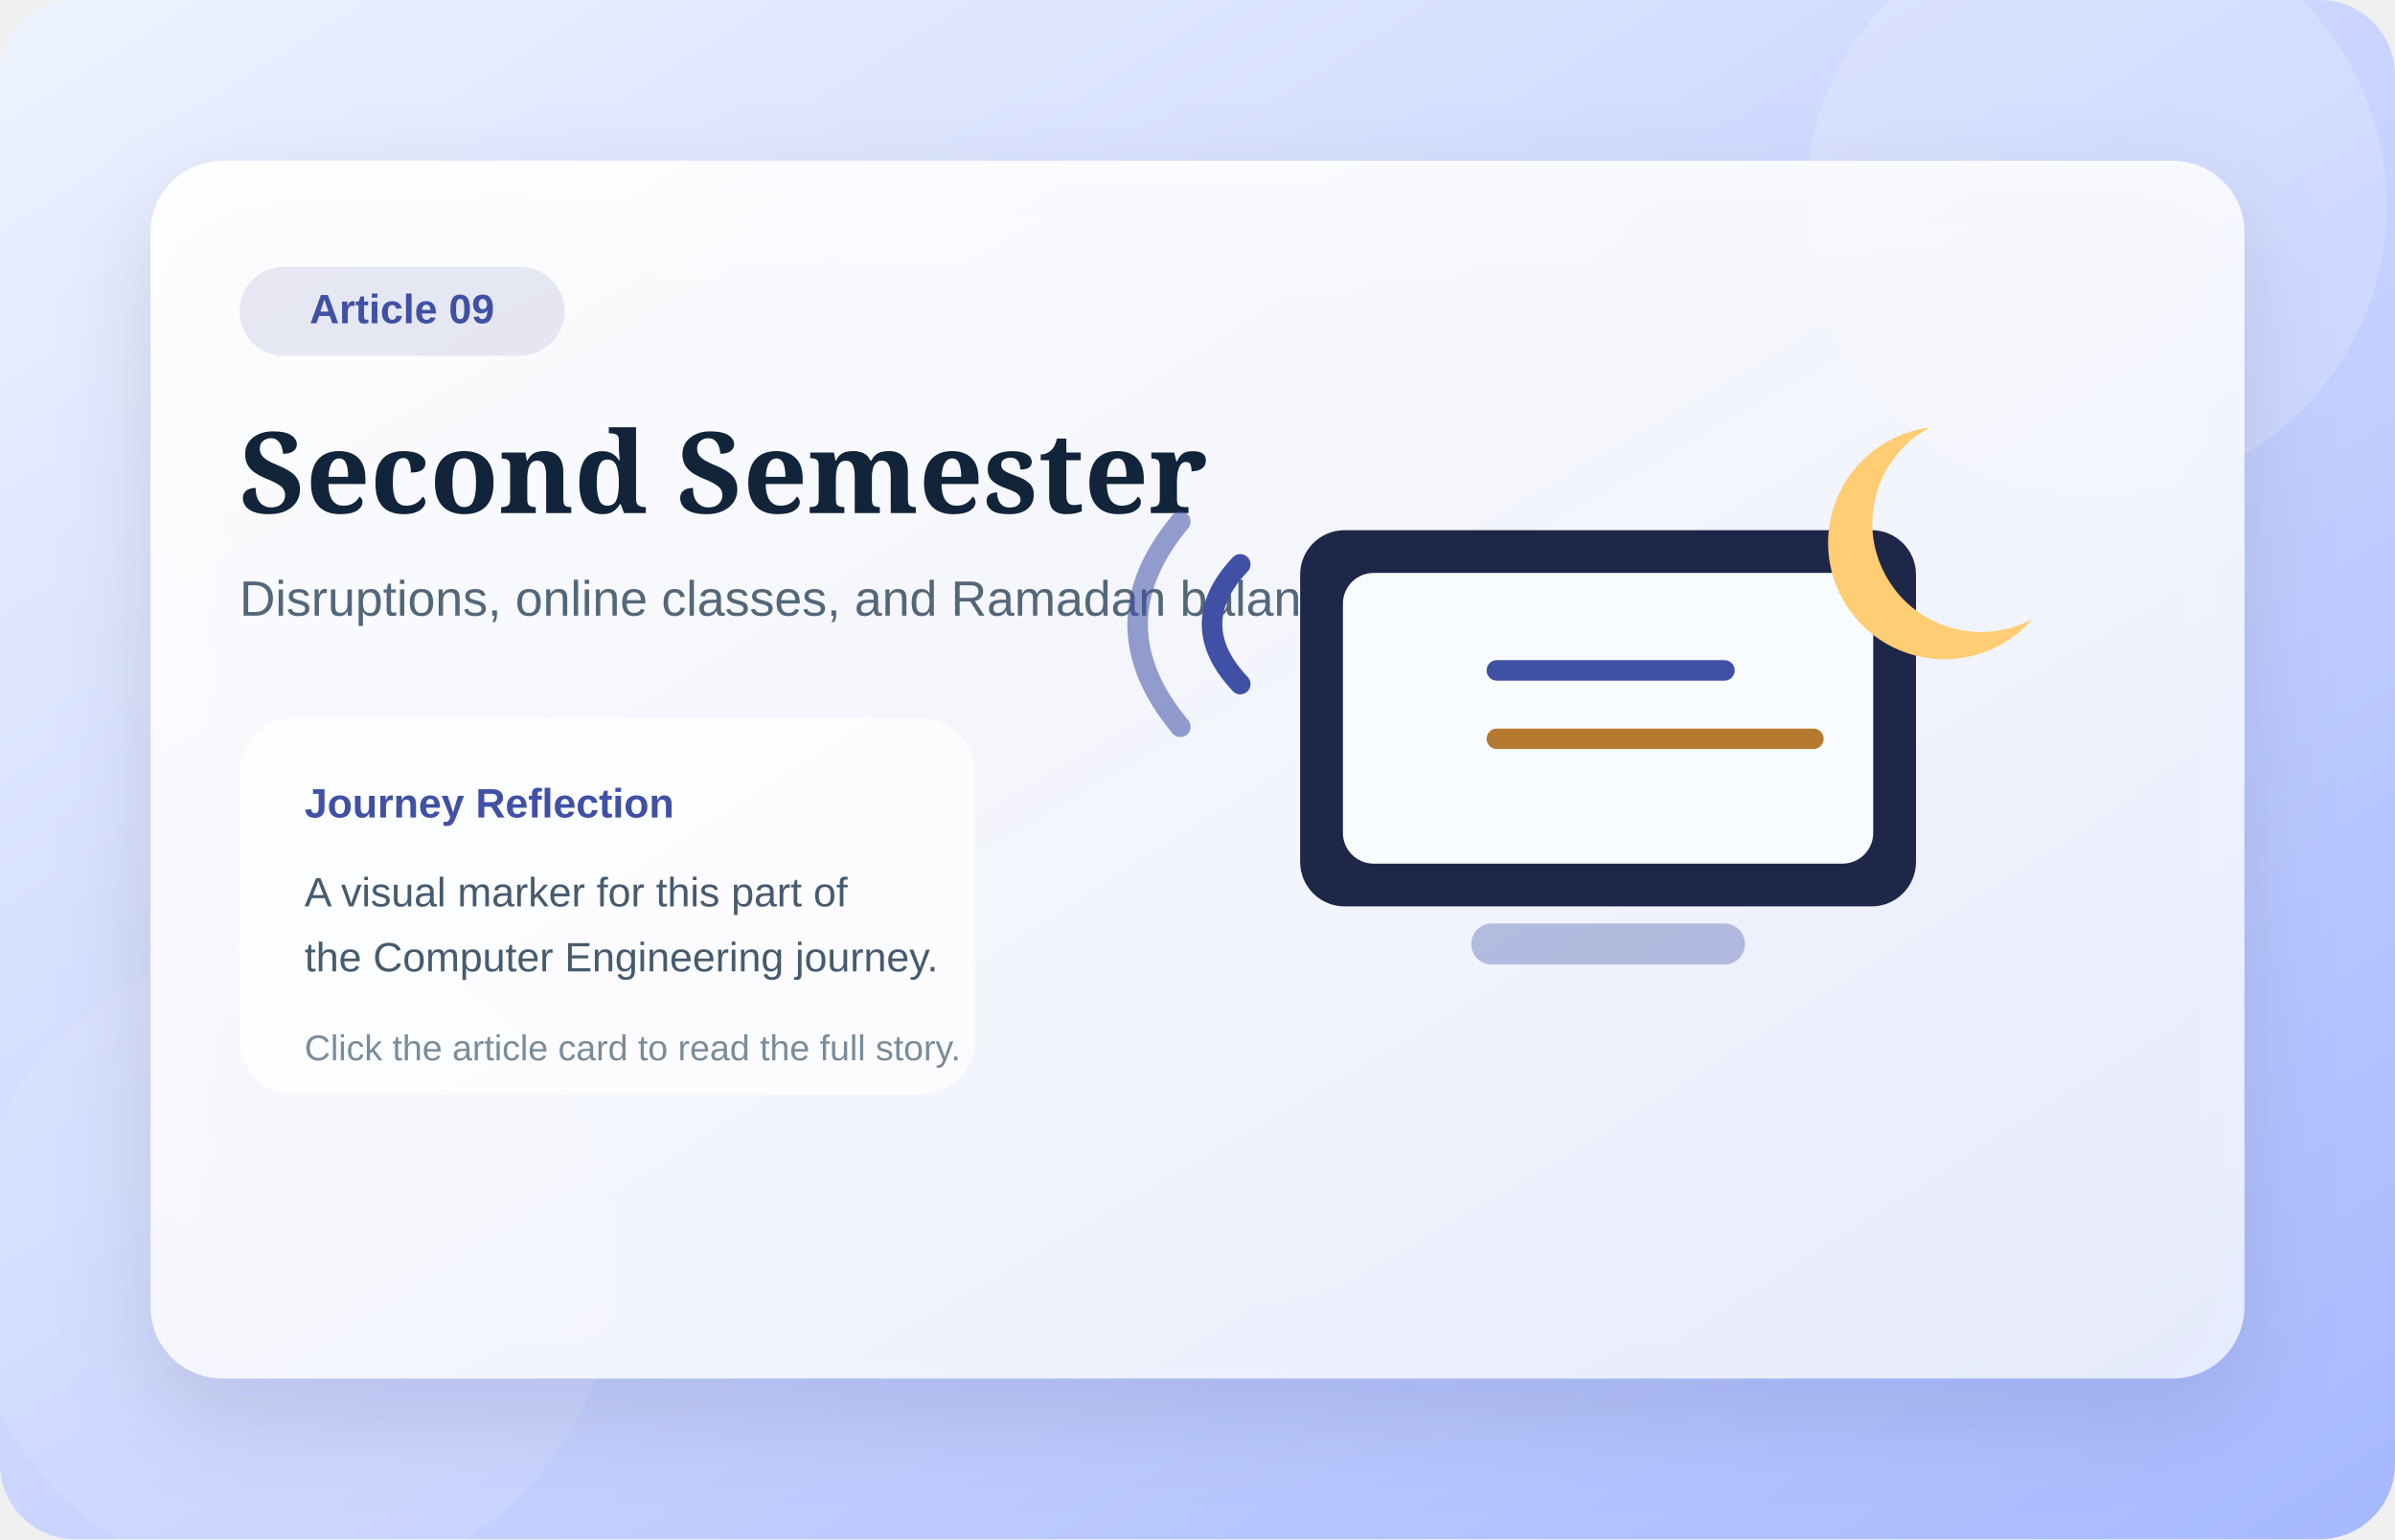
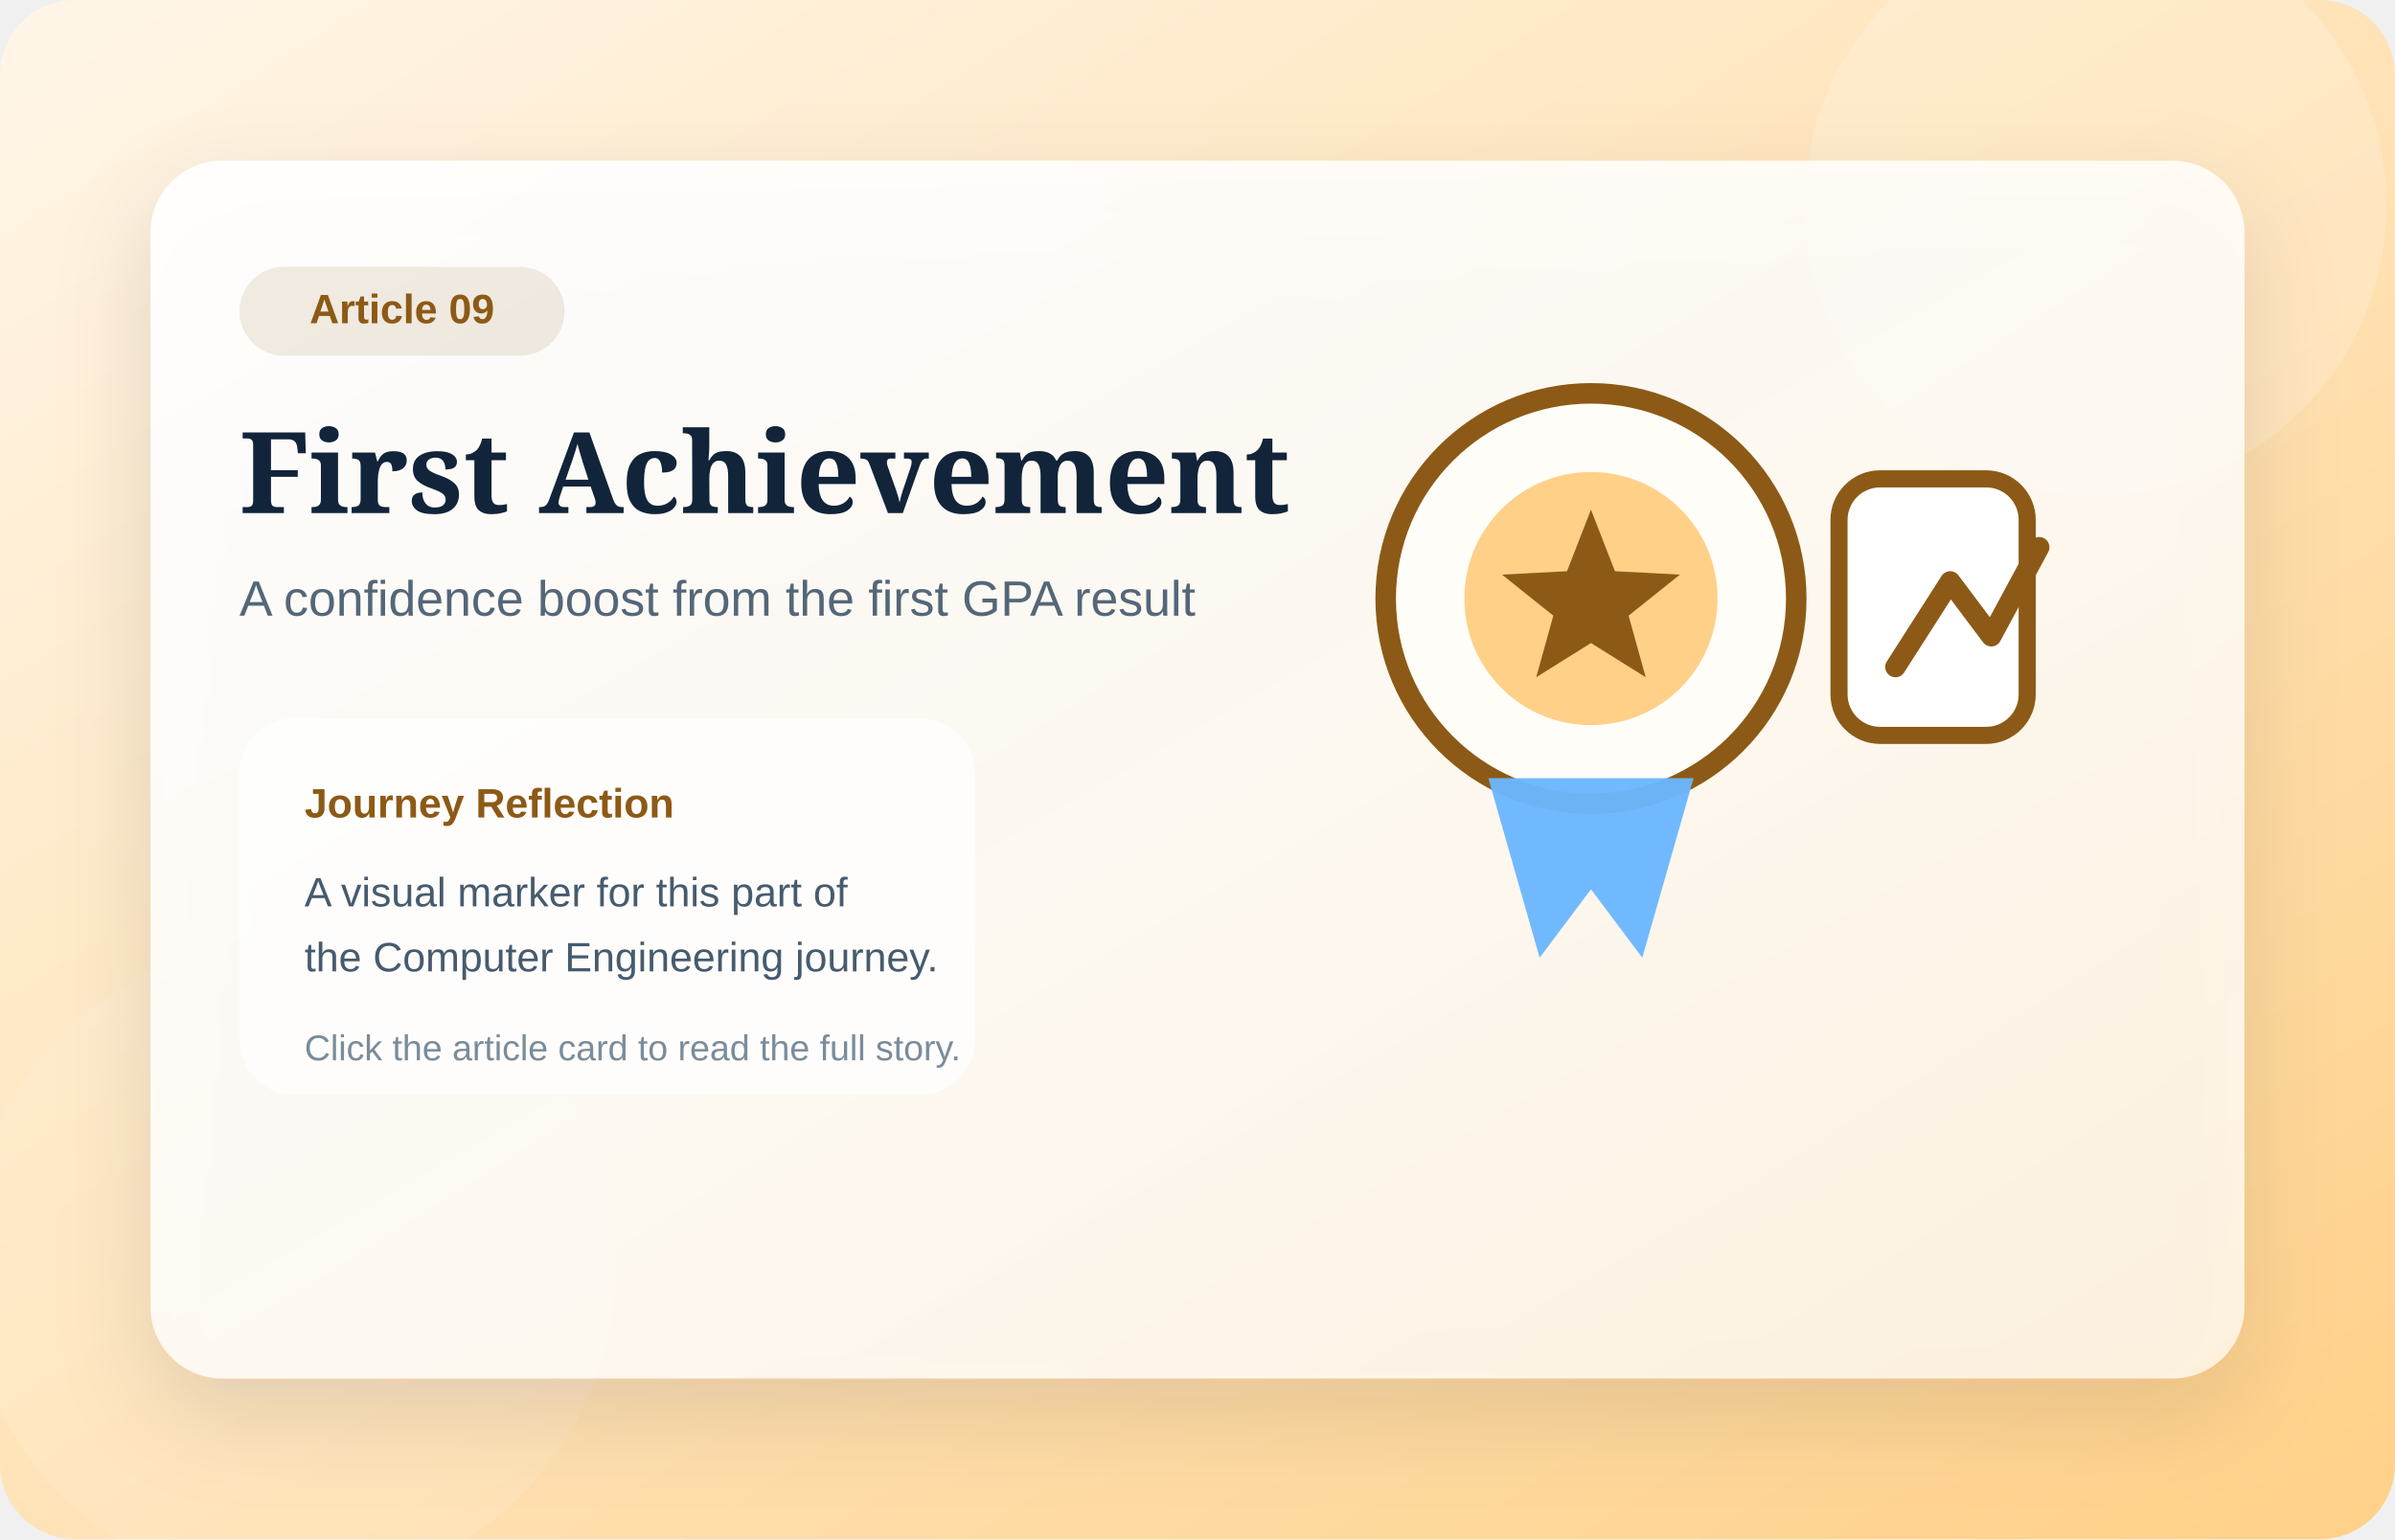
<svg xmlns="http://www.w3.org/2000/svg" viewBox="0 0 1400 900" role="img" aria-labelledby="title desc">
  <defs>
-     <linearGradient id="bg-09" x1="0" y1="0" x2="1" y2="1">
-       <stop offset="0%" stop-color="#eef3ff" />
-       <stop offset="100%" stop-color="#a6b8ff" />
+     <linearGradient id="bg-08" x1="0" y1="0" x2="1" y2="1">
+       <stop offset="0%" stop-color="#fff6e8" />
+       <stop offset="100%" stop-color="#ffd088" />
    </linearGradient>
-     <linearGradient id="panel-09" x1="0" y1="0" x2="1" y2="1">
+     <linearGradient id="panel-08" x1="0" y1="0" x2="1" y2="1">
      <stop offset="0%" stop-color="#ffffff" stop-opacity="0.92" />
      <stop offset="100%" stop-color="#ffffff" stop-opacity="0.70" />
    </linearGradient>
-     <filter id="shadow-09" x="-20%" y="-20%" width="140%" height="140%">
+     <filter id="shadow-08" x="-20%" y="-20%" width="140%" height="140%">
      <feDropShadow dx="0" dy="22" stdDeviation="28" flood-color="#0e1a29" flood-opacity="0.14" />
    </filter>
  </defs>
-   <rect width="1400" height="900" rx="44" fill="url(#bg-09)" />
+   <rect width="1400" height="900" rx="44" fill="url(#bg-08)" />
  <circle cx="1225" cy="120" r="170" fill="#ffffff" opacity="0.18" />
  <circle cx="170" cy="740" r="190" fill="#ffffff" opacity="0.10" />
-   <rect x="88" y="94" width="1224" height="712" rx="42" fill="url(#panel-09)" filter="url(#shadow-09)" />
-   <rect x="140" y="156" width="190" height="52" rx="26" fill="#4050a5" opacity="0.12" />
-   <text x="235" y="189" font-family="Arial, sans-serif" font-size="24" font-weight="700" text-anchor="middle" fill="#4050a5">Article 09</text>
-   <text x="140" y="300" font-family="Georgia, serif" font-size="66" font-weight="700" fill="#11243a">Second Semester</text>
-   <text x="140" y="360" font-family="Arial, sans-serif" font-size="29" fill="#546779">Disruptions, online classes, and Ramadan balance</text>
+   <rect x="88" y="94" width="1224" height="712" rx="42" fill="url(#panel-08)" filter="url(#shadow-08)" />
+   <rect x="140" y="156" width="190" height="52" rx="26" fill="#8c5a16" opacity="0.12" />
+   <text x="235" y="189" font-family="Arial, sans-serif" font-size="24" font-weight="700" text-anchor="middle" fill="#8c5a16">Article 09</text>
+   <text x="140" y="300" font-family="Georgia, serif" font-size="66" font-weight="700" fill="#11243a">First Achievement</text>
+   <text x="140" y="360" font-family="Arial, sans-serif" font-size="29" fill="#546779">A confidence boost from the first GPA result</text>
  <rect x="140" y="420" width="430" height="220" rx="32" fill="#ffffff" opacity="0.72" />
-   <text x="178" y="478" font-family="Arial, sans-serif" font-size="24" font-weight="700" fill="#4050a5">Journey Reflection</text>
+   <text x="178" y="478" font-family="Arial, sans-serif" font-size="24" font-weight="700" fill="#8c5a16">Journey Reflection</text>
  <text x="178" y="530" font-family="Arial, sans-serif" font-size="24" fill="#465b6e">A visual marker for this part of</text>
  <text x="178" y="568" font-family="Arial, sans-serif" font-size="24" fill="#465b6e">the Computer Engineering journey.</text>
  <text x="178" y="620" font-family="Arial, sans-serif" font-size="21" fill="#7a8c9a">Click the article card to read the full story.</text>
  <g>
-     <rect x="760" y="310" width="360" height="220" rx="26" fill="#1f2748" />
-     <rect x="785" y="335" width="310" height="170" rx="18" fill="#f8fbff" />
-     <rect x="860" y="540" width="160" height="24" rx="12" fill="#4050a5" opacity="0.35" />
-     <path d="M875 392 H1008" stroke="#4050a5" stroke-width="12" stroke-linecap="round" />
-     <path d="M875 432 H1060" stroke="#b57a2f" stroke-width="12" stroke-linecap="round" />
-     <path d="M1128 250 A68 68 0 1 0 1188 362 A48 48 0 1 1 1128 250 Z" fill="#ffcd73" />
-     <path d="M725 330 Q692 365 725 400" fill="none" stroke="#4050a5" stroke-width="12" stroke-linecap="round" />
-     <path d="M690 305 Q640 365 690 425" fill="none" stroke="#4050a5" stroke-width="12" stroke-linecap="round" opacity="0.55" />
+     <circle cx="930" cy="350" r="120" fill="#fffdf8" stroke="#8c5a16" stroke-width="12" />
+     <circle cx="930" cy="350" r="74" fill="#ffd088" />
+     <path d="M930 298 L944 334 L982 336 L952 360 L962 396 L930 376 L898 396 L908 360 L878 336 L916 334 Z" fill="#8c5a16" />
+     <path d="M870 455 L900 560 L930 520 L960 560 L990 455" fill="#6bb6ff" opacity="0.96" />
+     <rect x="1075" y="280" width="110" height="150" rx="24" fill="#ffffff" stroke="#8c5a16" stroke-width="10" />
+     <path d="M1108 390 L1140 340 L1164 372 L1192 320" fill="none" stroke="#8c5a16" stroke-width="12" stroke-linecap="round" stroke-linejoin="round" />
  </g>
</svg>
